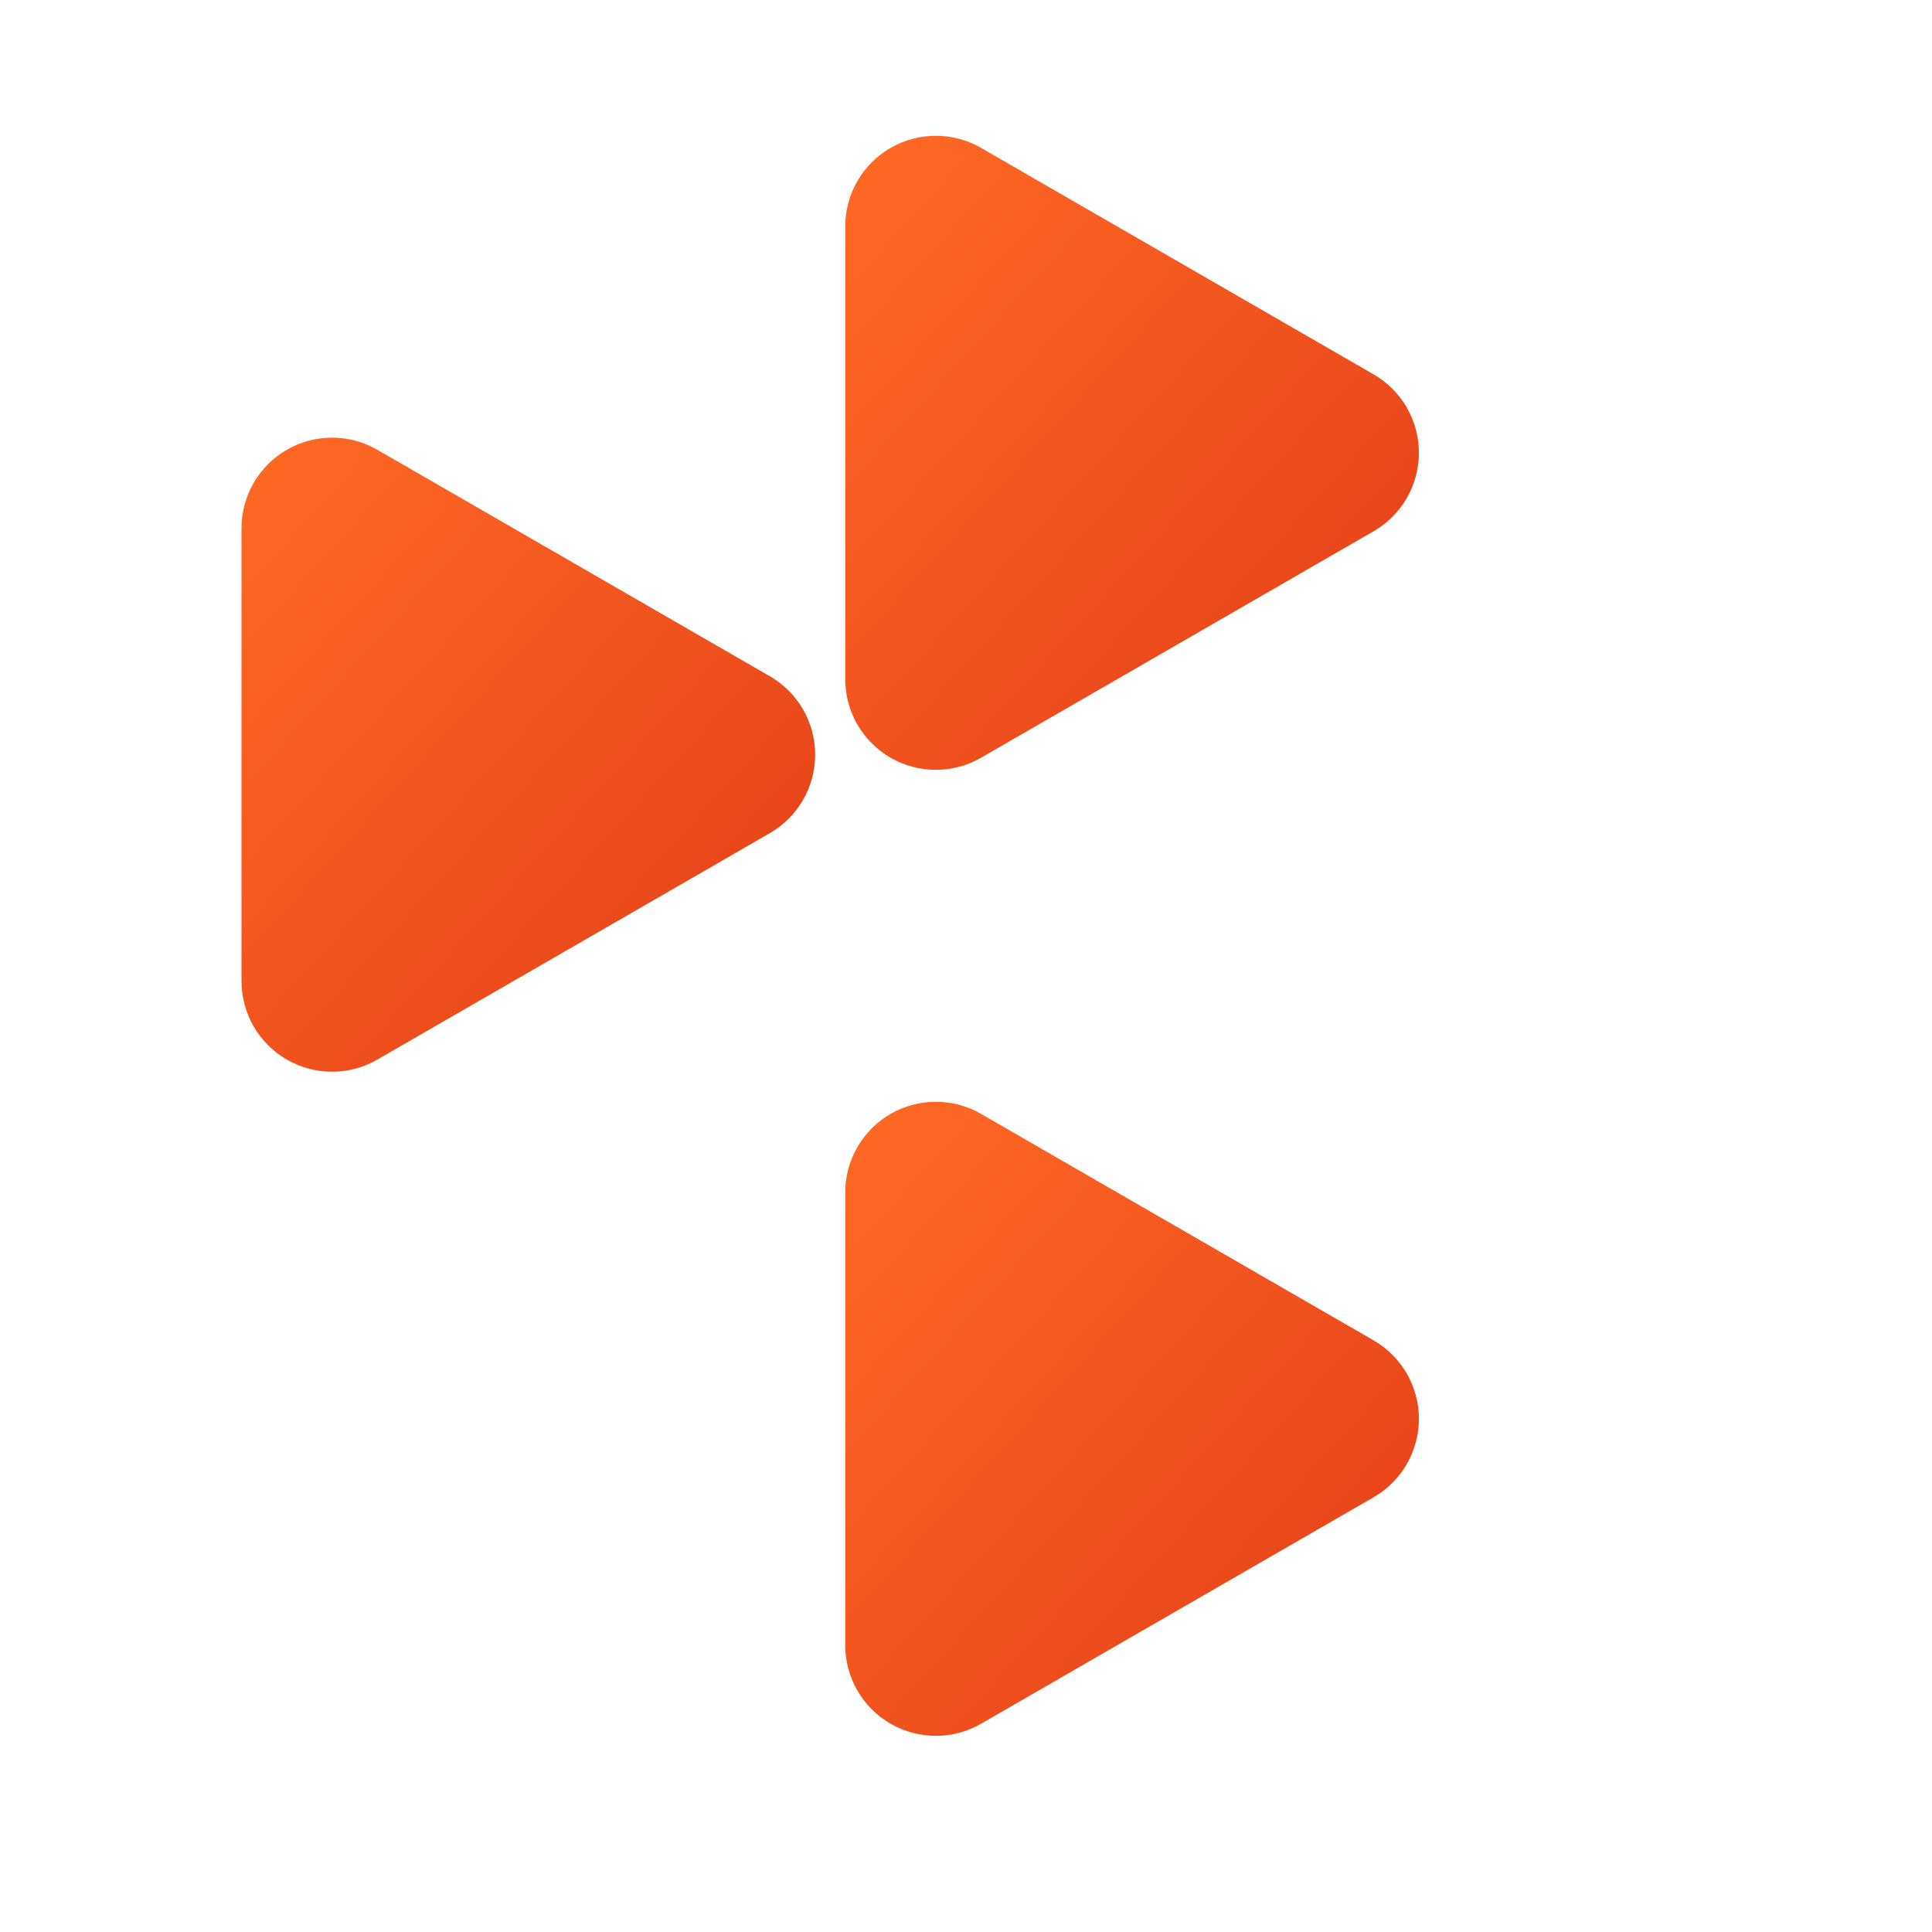
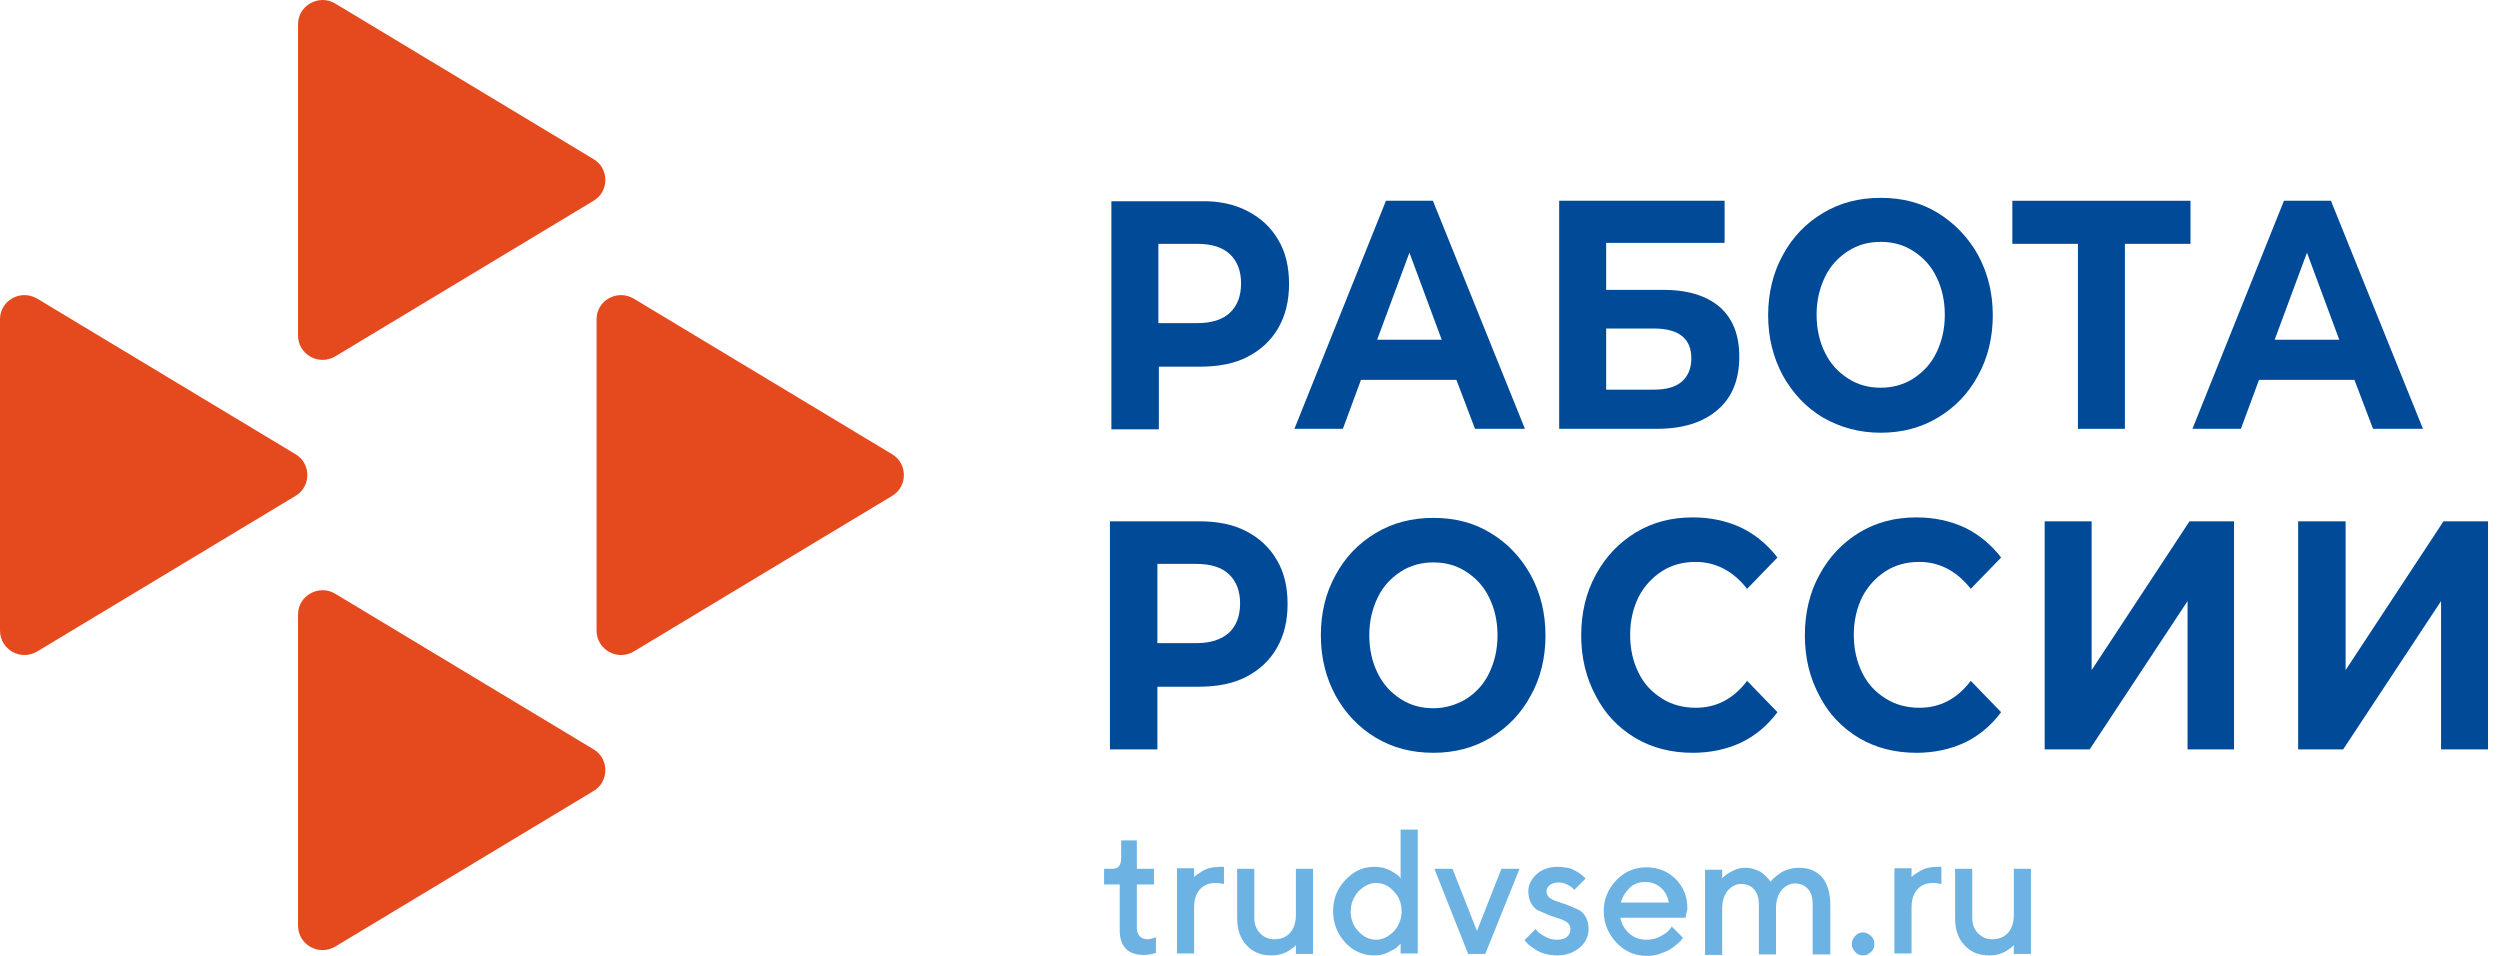
- <svg xmlns="http://www.w3.org/2000/svg" viewBox="0 0 64 64" role="img" aria-labelledby="t">
-   <defs>
-     <linearGradient id="g" x1="0" y1="0" x2="1" y2="1">
-       <stop stop-color="#ff6a24" />
-       <stop offset="1" stop-color="#e33d18" />
-     </linearGradient>
-   </defs>
-   <g fill="url(#g)">
-     <path d="M8 17.5a3 3 0 0 1 4.5-2.6l13 7.5a3 3 0 0 1 0 5.2l-13 7.5A3 3 0 0 1 8 32.5z" />
-     <path d="M28 7.5a3 3 0 0 1 4.5-2.6l13 7.5a3 3 0 0 1 0 5.2l-13 7.5a3 3 0 0 1-4.5-2.6z" />
-     <path d="M28 39.5a3 3 0 0 1 4.5-2.6l13 7.5a3 3 0 0 1 0 5.2l-13 7.5a3 3 0 0 1-4.5-2.6z" />
-   </g>
+ <svg xmlns="http://www.w3.org/2000/svg" width="170" height="65" viewBox="0 0 170 65" fill="none">
+   <path d="M76.24 58.345V57.147H77.305V59.077H78.47V60.142H77.305V63.137C77.305 63.337 77.372 63.536 77.505 63.67C77.638 63.803 77.805 63.869 78.004 63.869C78.104 63.869 78.171 63.869 78.27 63.836C78.37 63.803 78.437 63.803 78.503 63.77L78.603 63.736V64.801C78.37 64.868 78.104 64.934 77.771 64.934C76.673 64.934 76.107 64.335 76.141 63.137V60.142H75.076V59.077H75.675C76.041 59.077 76.24 58.844 76.24 58.345Z" fill="#6CB2E3" />
+   <path d="M83.196 60.108C83.029 60.075 82.863 60.042 82.663 60.042C82.231 60.042 81.865 60.175 81.598 60.474C81.332 60.774 81.199 61.173 81.199 61.706V64.834H80.034V59.043H81.199V59.642L81.266 59.576C81.299 59.542 81.365 59.476 81.498 59.409C81.598 59.343 81.731 59.243 81.865 59.176C81.998 59.11 82.164 59.043 82.33 59.01C82.497 58.977 82.73 58.944 82.929 58.944H83.229V60.108H83.196Z" fill="#6CB2E3" />
+   <path d="M88.121 64.867V64.268L88.055 64.335C88.022 64.368 87.955 64.435 87.855 64.501C87.755 64.568 87.622 64.668 87.489 64.734C87.356 64.801 87.189 64.867 87.023 64.9C86.823 64.967 86.624 64.967 86.424 64.967C85.725 64.967 85.193 64.734 84.76 64.268C84.328 63.802 84.128 63.203 84.128 62.438V59.077H85.293V62.438C85.293 62.837 85.426 63.203 85.692 63.469C85.958 63.736 86.258 63.869 86.657 63.869C87.09 63.869 87.456 63.736 87.722 63.436C87.988 63.137 88.121 62.737 88.121 62.205V59.077H89.286V64.867H88.121Z" fill="#6CB2E3" />
+   <path d="M93.445 58.944C93.645 58.944 93.878 58.977 94.078 59.01C94.277 59.077 94.444 59.143 94.577 59.21C94.71 59.276 94.843 59.376 94.943 59.443C95.043 59.509 95.142 59.576 95.176 59.642L95.242 59.742V56.414H96.407V64.834H95.242V64.168C95.176 64.235 95.109 64.301 95.009 64.401C94.909 64.501 94.71 64.601 94.377 64.767C94.044 64.934 93.745 64.967 93.412 64.967C92.68 64.967 92.014 64.668 91.482 64.102C90.949 63.503 90.65 62.804 90.65 61.972C90.65 61.14 90.916 60.441 91.482 59.842C92.048 59.243 92.68 58.944 93.445 58.944ZM92.38 63.336C92.713 63.702 93.112 63.902 93.578 63.902C94.011 63.902 94.41 63.702 94.776 63.336C95.109 62.97 95.309 62.504 95.309 61.972C95.309 61.44 95.142 60.974 94.776 60.608C94.444 60.241 94.044 60.042 93.578 60.042C93.146 60.042 92.746 60.241 92.38 60.608C92.048 60.974 91.848 61.44 91.848 61.972C91.848 62.504 92.014 62.97 92.38 63.336Z" fill="#6CB2E3" />
+   <path d="M100.999 64.867H99.834L97.538 59.077H98.769L100.433 63.303L102.097 59.077H103.329L100.999 64.867Z" fill="#6CB2E3" />
+   <path d="M107.821 59.742L107.056 60.508C107.022 60.474 106.989 60.441 106.922 60.374C106.856 60.308 106.756 60.241 106.556 60.142C106.357 60.042 106.19 60.008 105.991 60.008C105.724 60.008 105.525 60.075 105.392 60.175C105.258 60.308 105.159 60.441 105.159 60.607C105.159 60.774 105.225 60.907 105.358 61.04C105.491 61.14 105.691 61.24 105.891 61.306C106.09 61.373 106.323 61.439 106.59 61.539C106.823 61.639 107.056 61.739 107.288 61.839C107.521 61.938 107.688 62.105 107.821 62.338C107.954 62.571 108.021 62.837 108.021 63.17C108.021 63.669 107.821 64.102 107.422 64.434C107.022 64.767 106.523 64.967 105.891 64.967C105.625 64.967 105.358 64.934 105.092 64.867C104.826 64.8 104.626 64.701 104.46 64.601C104.293 64.501 104.16 64.401 104.027 64.301C103.894 64.201 103.828 64.102 103.761 64.035L103.661 63.935L104.427 63.17C104.46 63.236 104.526 63.303 104.593 63.37C104.659 63.436 104.826 63.569 105.092 63.702C105.325 63.835 105.591 63.902 105.858 63.902C106.157 63.902 106.423 63.835 106.556 63.702C106.723 63.569 106.789 63.403 106.789 63.17C106.789 63.003 106.723 62.87 106.59 62.737C106.457 62.637 106.257 62.538 106.057 62.471C105.858 62.404 105.625 62.338 105.358 62.238C105.125 62.138 104.892 62.038 104.659 61.938C104.427 61.839 104.26 61.672 104.127 61.439C103.994 61.206 103.927 60.94 103.927 60.607C103.927 60.175 104.127 59.775 104.493 59.443C104.859 59.11 105.358 58.944 105.924 58.944C106.157 58.944 106.357 58.977 106.59 59.01C106.823 59.043 106.989 59.143 107.122 59.21C107.255 59.276 107.388 59.376 107.488 59.443C107.588 59.509 107.655 59.576 107.721 59.642L107.821 59.742Z" fill="#6CB2E3" />
+   <path d="M114.611 62.404H110.185C110.251 62.804 110.451 63.17 110.784 63.469C111.116 63.769 111.516 63.902 111.982 63.902C112.314 63.902 112.614 63.835 112.914 63.669C113.213 63.503 113.413 63.37 113.513 63.236L113.679 63.004L114.444 63.769C114.411 63.802 114.378 63.835 114.344 63.902C114.311 63.969 114.178 64.068 114.045 64.201C113.879 64.335 113.712 64.468 113.546 64.568C113.379 64.667 113.146 64.767 112.847 64.867C112.581 64.967 112.281 65 111.982 65C111.183 65 110.484 64.701 109.918 64.102C109.353 63.503 109.053 62.77 109.053 61.939C109.053 61.14 109.353 60.441 109.918 59.842C110.484 59.276 111.15 58.977 111.948 58.977C112.747 58.977 113.413 59.243 113.945 59.776C114.478 60.308 114.744 60.974 114.744 61.806L114.611 62.404ZM111.882 59.975C111.449 59.975 111.083 60.108 110.817 60.374C110.551 60.641 110.318 60.974 110.218 61.373H113.479C113.413 60.974 113.246 60.641 112.947 60.374C112.647 60.108 112.315 59.975 111.882 59.975Z" fill="#6CB2E3" />
+   <path d="M123.263 64.867V61.506C123.263 61.04 123.163 60.674 122.93 60.441C122.731 60.208 122.431 60.075 122.065 60.075C121.699 60.075 121.4 60.241 121.133 60.541C120.9 60.84 120.767 61.24 120.767 61.772V64.9H119.603V61.539C119.603 61.073 119.503 60.707 119.27 60.474C119.07 60.241 118.771 60.108 118.404 60.108C118.038 60.108 117.739 60.275 117.473 60.574C117.24 60.874 117.107 61.273 117.107 61.806V64.934H115.942V59.143H117.107V59.742C117.14 59.676 117.206 59.609 117.306 59.543C117.373 59.476 117.573 59.343 117.839 59.21C118.105 59.077 118.371 59.01 118.671 59.01C118.904 59.01 119.103 59.043 119.303 59.11C119.503 59.176 119.669 59.243 119.802 59.343C119.935 59.443 120.035 59.543 120.135 59.642C120.235 59.742 120.301 59.809 120.335 59.875L120.401 59.975C120.401 59.942 120.434 59.909 120.468 59.875C120.501 59.842 120.568 59.742 120.701 59.642C120.834 59.543 120.967 59.443 121.1 59.343C121.233 59.243 121.433 59.176 121.632 59.11C121.865 59.043 122.098 59.01 122.331 59.01C122.997 59.01 123.496 59.21 123.895 59.642C124.261 60.075 124.461 60.707 124.461 61.539V64.9H123.263V64.867Z" fill="#6CB2E3" />
+   <path d="M127.223 63.636C127.39 63.802 127.456 63.968 127.456 64.201C127.456 64.401 127.39 64.601 127.223 64.734C127.057 64.9 126.89 64.967 126.691 64.967C126.491 64.967 126.291 64.9 126.158 64.734C125.992 64.567 125.925 64.401 125.925 64.201C125.925 64.002 125.992 63.802 126.158 63.636C126.325 63.469 126.491 63.403 126.691 63.403C126.89 63.403 127.057 63.502 127.223 63.636Z" fill="#6CB2E3" />
+   <path d="M131.982 60.108C131.815 60.075 131.649 60.042 131.449 60.042C131.017 60.042 130.651 60.175 130.384 60.474C130.118 60.774 129.985 61.173 129.985 61.706V64.834H128.82V59.043H129.985V59.642L130.052 59.576C130.085 59.542 130.151 59.476 130.285 59.409C130.384 59.343 130.518 59.243 130.651 59.176C130.784 59.11 130.95 59.043 131.117 59.01C131.283 58.977 131.516 58.944 131.716 58.944H132.015V60.108H131.982Z" fill="#6CB2E3" />
+   <path d="M136.94 64.867V64.268L136.873 64.335C136.84 64.368 136.773 64.435 136.673 64.501C136.574 64.568 136.441 64.668 136.307 64.734C136.174 64.801 136.008 64.867 135.842 64.9C135.642 64.967 135.442 64.967 135.242 64.967C134.544 64.967 134.011 64.734 133.579 64.268C133.146 63.802 132.946 63.203 132.946 62.438V59.077H134.111V62.438C134.111 62.837 134.244 63.203 134.51 63.469C134.777 63.736 135.076 63.869 135.475 63.869C135.908 63.869 136.274 63.736 136.54 63.436C136.807 63.137 136.94 62.737 136.94 62.205V59.077H138.104V64.867H136.94Z" fill="#6CB2E3" />
+   <path d="M20.266 41.772V62.937C20.266 64.234 21.664 65.033 22.795 64.368L40.366 53.785C41.431 53.153 41.431 51.589 40.366 50.956L22.795 40.374C21.697 39.708 20.266 40.507 20.266 41.772Z" fill="#E54A1E" />
+   <path d="M20.266 1.638V22.803C20.266 24.101 21.664 24.899 22.795 24.234L40.366 13.651C41.431 13.019 41.431 11.455 40.366 10.823L22.795 0.24C21.697 -0.425 20.266 0.373 20.266 1.638Z" fill="#E54A1E" />
+   <path d="M0 21.705V42.87C0 44.167 1.398 44.966 2.529 44.301L20.1 33.718C21.165 33.086 21.165 31.522 20.1 30.889L2.529 20.307C1.398 19.641 0 20.44 0 21.705Z" fill="#E54A1E" />
+   <path d="M40.566 21.705V42.87C40.566 44.167 41.964 44.966 43.096 44.301L60.667 33.718C61.731 33.086 61.731 31.522 60.667 30.889L43.096 20.307C41.964 19.641 40.566 20.44 40.566 21.705Z" fill="#E54A1E" />
+   <path d="M84.826 14.351C85.724 14.817 86.423 15.45 86.922 16.315C87.421 17.147 87.654 18.145 87.654 19.31C87.654 20.441 87.421 21.44 86.922 22.305C86.423 23.17 85.724 23.802 84.826 24.268C83.927 24.734 82.829 24.934 81.598 24.934H78.802V29.194H75.574V13.686H81.631C82.862 13.652 83.927 13.885 84.826 14.351ZM83.628 21.273C84.127 20.807 84.393 20.142 84.393 19.276C84.393 18.411 84.127 17.746 83.628 17.28C83.128 16.814 82.396 16.581 81.398 16.581H78.769V21.972H81.398C82.396 21.972 83.128 21.739 83.628 21.273Z" fill="#004A97" />
+   <path d="M99.036 25.832H92.546L91.315 29.16H88.02L94.244 13.652H97.438L103.695 29.16H100.3L99.036 25.832ZM98.037 23.103L95.841 17.18L93.645 23.103H98.037Z" fill="#004A97" />
+   <path d="M106.024 13.652H117.273V16.514H109.219V19.709H113.079C114.777 19.709 116.041 20.108 116.94 20.873C117.838 21.672 118.271 22.77 118.271 24.268C118.271 25.832 117.772 27.03 116.807 27.862C115.808 28.727 114.444 29.16 112.647 29.16H106.024V13.652ZM112.447 26.497C113.279 26.497 113.911 26.331 114.344 25.965C114.777 25.599 115.01 25.067 115.01 24.368C115.01 23.003 114.144 22.338 112.447 22.338H109.219V26.497H112.447Z" fill="#004A97" />
+   <path d="M123.961 28.395C122.796 27.696 121.898 26.731 121.232 25.533C120.567 24.301 120.234 22.937 120.234 21.439C120.234 19.942 120.567 18.544 121.232 17.346C121.898 16.115 122.796 15.183 123.961 14.484C125.126 13.785 126.424 13.453 127.888 13.453C129.352 13.453 130.65 13.785 131.781 14.484C132.913 15.183 133.845 16.148 134.51 17.346C135.176 18.577 135.509 19.942 135.509 21.439C135.509 22.937 135.176 24.334 134.51 25.533C133.845 26.764 132.946 27.696 131.781 28.395C130.617 29.093 129.319 29.426 127.888 29.426C126.424 29.426 125.126 29.06 123.961 28.395ZM130.118 25.732C130.783 25.3 131.316 24.734 131.682 23.968C132.048 23.203 132.247 22.371 132.247 21.406C132.247 20.441 132.048 19.576 131.682 18.844C131.316 18.078 130.783 17.512 130.118 17.08C129.452 16.647 128.72 16.448 127.888 16.448C127.056 16.448 126.324 16.647 125.658 17.08C124.993 17.512 124.46 18.078 124.094 18.844C123.728 19.609 123.528 20.441 123.528 21.406C123.528 22.371 123.728 23.236 124.094 23.968C124.46 24.734 124.993 25.3 125.658 25.732C126.324 26.165 127.056 26.364 127.888 26.364C128.687 26.364 129.452 26.165 130.118 25.732Z" fill="#004A97" />
+   <path d="M148.953 16.581H144.493V29.16H141.299V16.581H136.839V13.652H148.953V16.581Z" fill="#004A97" />
+   <path d="M160.102 25.832H153.612L152.381 29.16H149.086L155.309 13.652H158.504L164.761 29.16H161.366L160.102 25.832ZM159.07 23.103L156.874 17.18L154.677 23.103H159.07Z" fill="#004A97" />
+   <path d="M84.727 36.114C85.625 36.58 86.324 37.213 86.823 38.078C87.322 38.91 87.555 39.908 87.555 41.073C87.555 42.205 87.322 43.203 86.823 44.068C86.324 44.933 85.625 45.566 84.727 46.032C83.828 46.497 82.73 46.697 81.499 46.697H78.703V50.957H75.475V35.449H81.532C82.763 35.449 83.828 35.649 84.727 36.114ZM83.562 43.036C84.061 42.571 84.327 41.905 84.327 41.04C84.327 40.175 84.061 39.509 83.562 39.043C83.063 38.577 82.33 38.344 81.332 38.344H78.703V43.735H81.332C82.297 43.735 83.029 43.502 83.562 43.036Z" fill="#004A97" />
+   <path d="M93.545 50.158C92.38 49.459 91.482 48.494 90.816 47.296C90.151 46.065 89.818 44.7 89.818 43.203C89.818 41.672 90.151 40.308 90.816 39.11C91.482 37.879 92.38 36.947 93.545 36.248C94.71 35.549 96.008 35.216 97.472 35.216C98.936 35.216 100.234 35.549 101.365 36.248C102.53 36.947 103.429 37.912 104.094 39.11C104.76 40.341 105.093 41.706 105.093 43.203C105.093 44.734 104.76 46.098 104.094 47.296C103.429 48.528 102.53 49.459 101.365 50.158C100.201 50.857 98.903 51.19 97.472 51.19C96.008 51.19 94.71 50.857 93.545 50.158ZM99.702 47.529C100.367 47.097 100.9 46.531 101.266 45.765C101.632 45 101.831 44.168 101.831 43.203C101.831 42.238 101.632 41.373 101.266 40.641C100.9 39.875 100.367 39.309 99.702 38.877C99.036 38.444 98.304 38.245 97.472 38.245C96.64 38.245 95.908 38.444 95.242 38.877C94.577 39.309 94.044 39.875 93.678 40.641C93.312 41.406 93.112 42.238 93.112 43.203C93.112 44.168 93.312 45.033 93.678 45.765C94.044 46.531 94.577 47.097 95.242 47.529C95.908 47.962 96.64 48.161 97.472 48.161C98.271 48.161 99.036 47.928 99.702 47.529Z" fill="#004A97" />
+   <path d="M111.216 50.191C110.051 49.493 109.153 48.561 108.52 47.33C107.855 46.098 107.522 44.734 107.522 43.203C107.522 41.672 107.855 40.275 108.52 39.076C109.186 37.845 110.084 36.913 111.216 36.215C112.381 35.516 113.645 35.183 115.109 35.183C116.307 35.183 117.406 35.416 118.404 35.882C119.369 36.348 120.201 37.047 120.867 37.912L118.803 40.041C117.872 38.843 116.674 38.211 115.309 38.211C114.444 38.211 113.678 38.411 113.013 38.843C112.347 39.276 111.815 39.842 111.416 40.607C111.049 41.373 110.85 42.205 110.85 43.17C110.85 44.135 111.049 45 111.416 45.732C111.782 46.498 112.314 47.063 113.013 47.496C113.678 47.928 114.477 48.128 115.309 48.128C116.707 48.128 117.872 47.529 118.803 46.298L120.867 48.428C120.201 49.326 119.369 50.025 118.404 50.491C117.406 50.957 116.307 51.19 115.109 51.19C113.645 51.19 112.347 50.857 111.216 50.191Z" fill="#004A97" />
+   <path d="M126.424 50.191C125.26 49.493 124.361 48.561 123.729 47.33C123.063 46.098 122.73 44.734 122.73 43.203C122.73 41.672 123.063 40.275 123.729 39.076C124.394 37.845 125.293 36.913 126.424 36.215C127.589 35.516 128.854 35.183 130.318 35.183C131.516 35.183 132.614 35.416 133.613 35.882C134.578 36.348 135.41 37.047 136.075 37.912L134.012 40.041C133.08 38.843 131.882 38.211 130.518 38.211C129.652 38.211 128.887 38.411 128.221 38.843C127.556 39.276 127.023 39.842 126.624 40.607C126.258 41.373 126.058 42.205 126.058 43.17C126.058 44.135 126.258 45 126.624 45.732C126.99 46.498 127.523 47.063 128.221 47.496C128.887 47.928 129.686 48.128 130.518 48.128C131.915 48.128 133.08 47.529 134.012 46.298L136.075 48.428C135.41 49.326 134.578 50.025 133.613 50.491C132.614 50.957 131.516 51.19 130.318 51.19C128.854 51.19 127.556 50.857 126.424 50.191Z" fill="#004A97" />
+   <path d="M139.037 35.449H142.231V45.566L148.887 35.449H151.915V50.957H148.754V40.873L142.098 50.957H139.037V35.449Z" fill="#004A97" />
+   <path d="M156.308 35.449H159.502V45.566L166.158 35.449H169.186V50.957H165.992V40.873L159.336 50.957H156.274V35.449H156.308Z" fill="#004A97" />
</svg>
